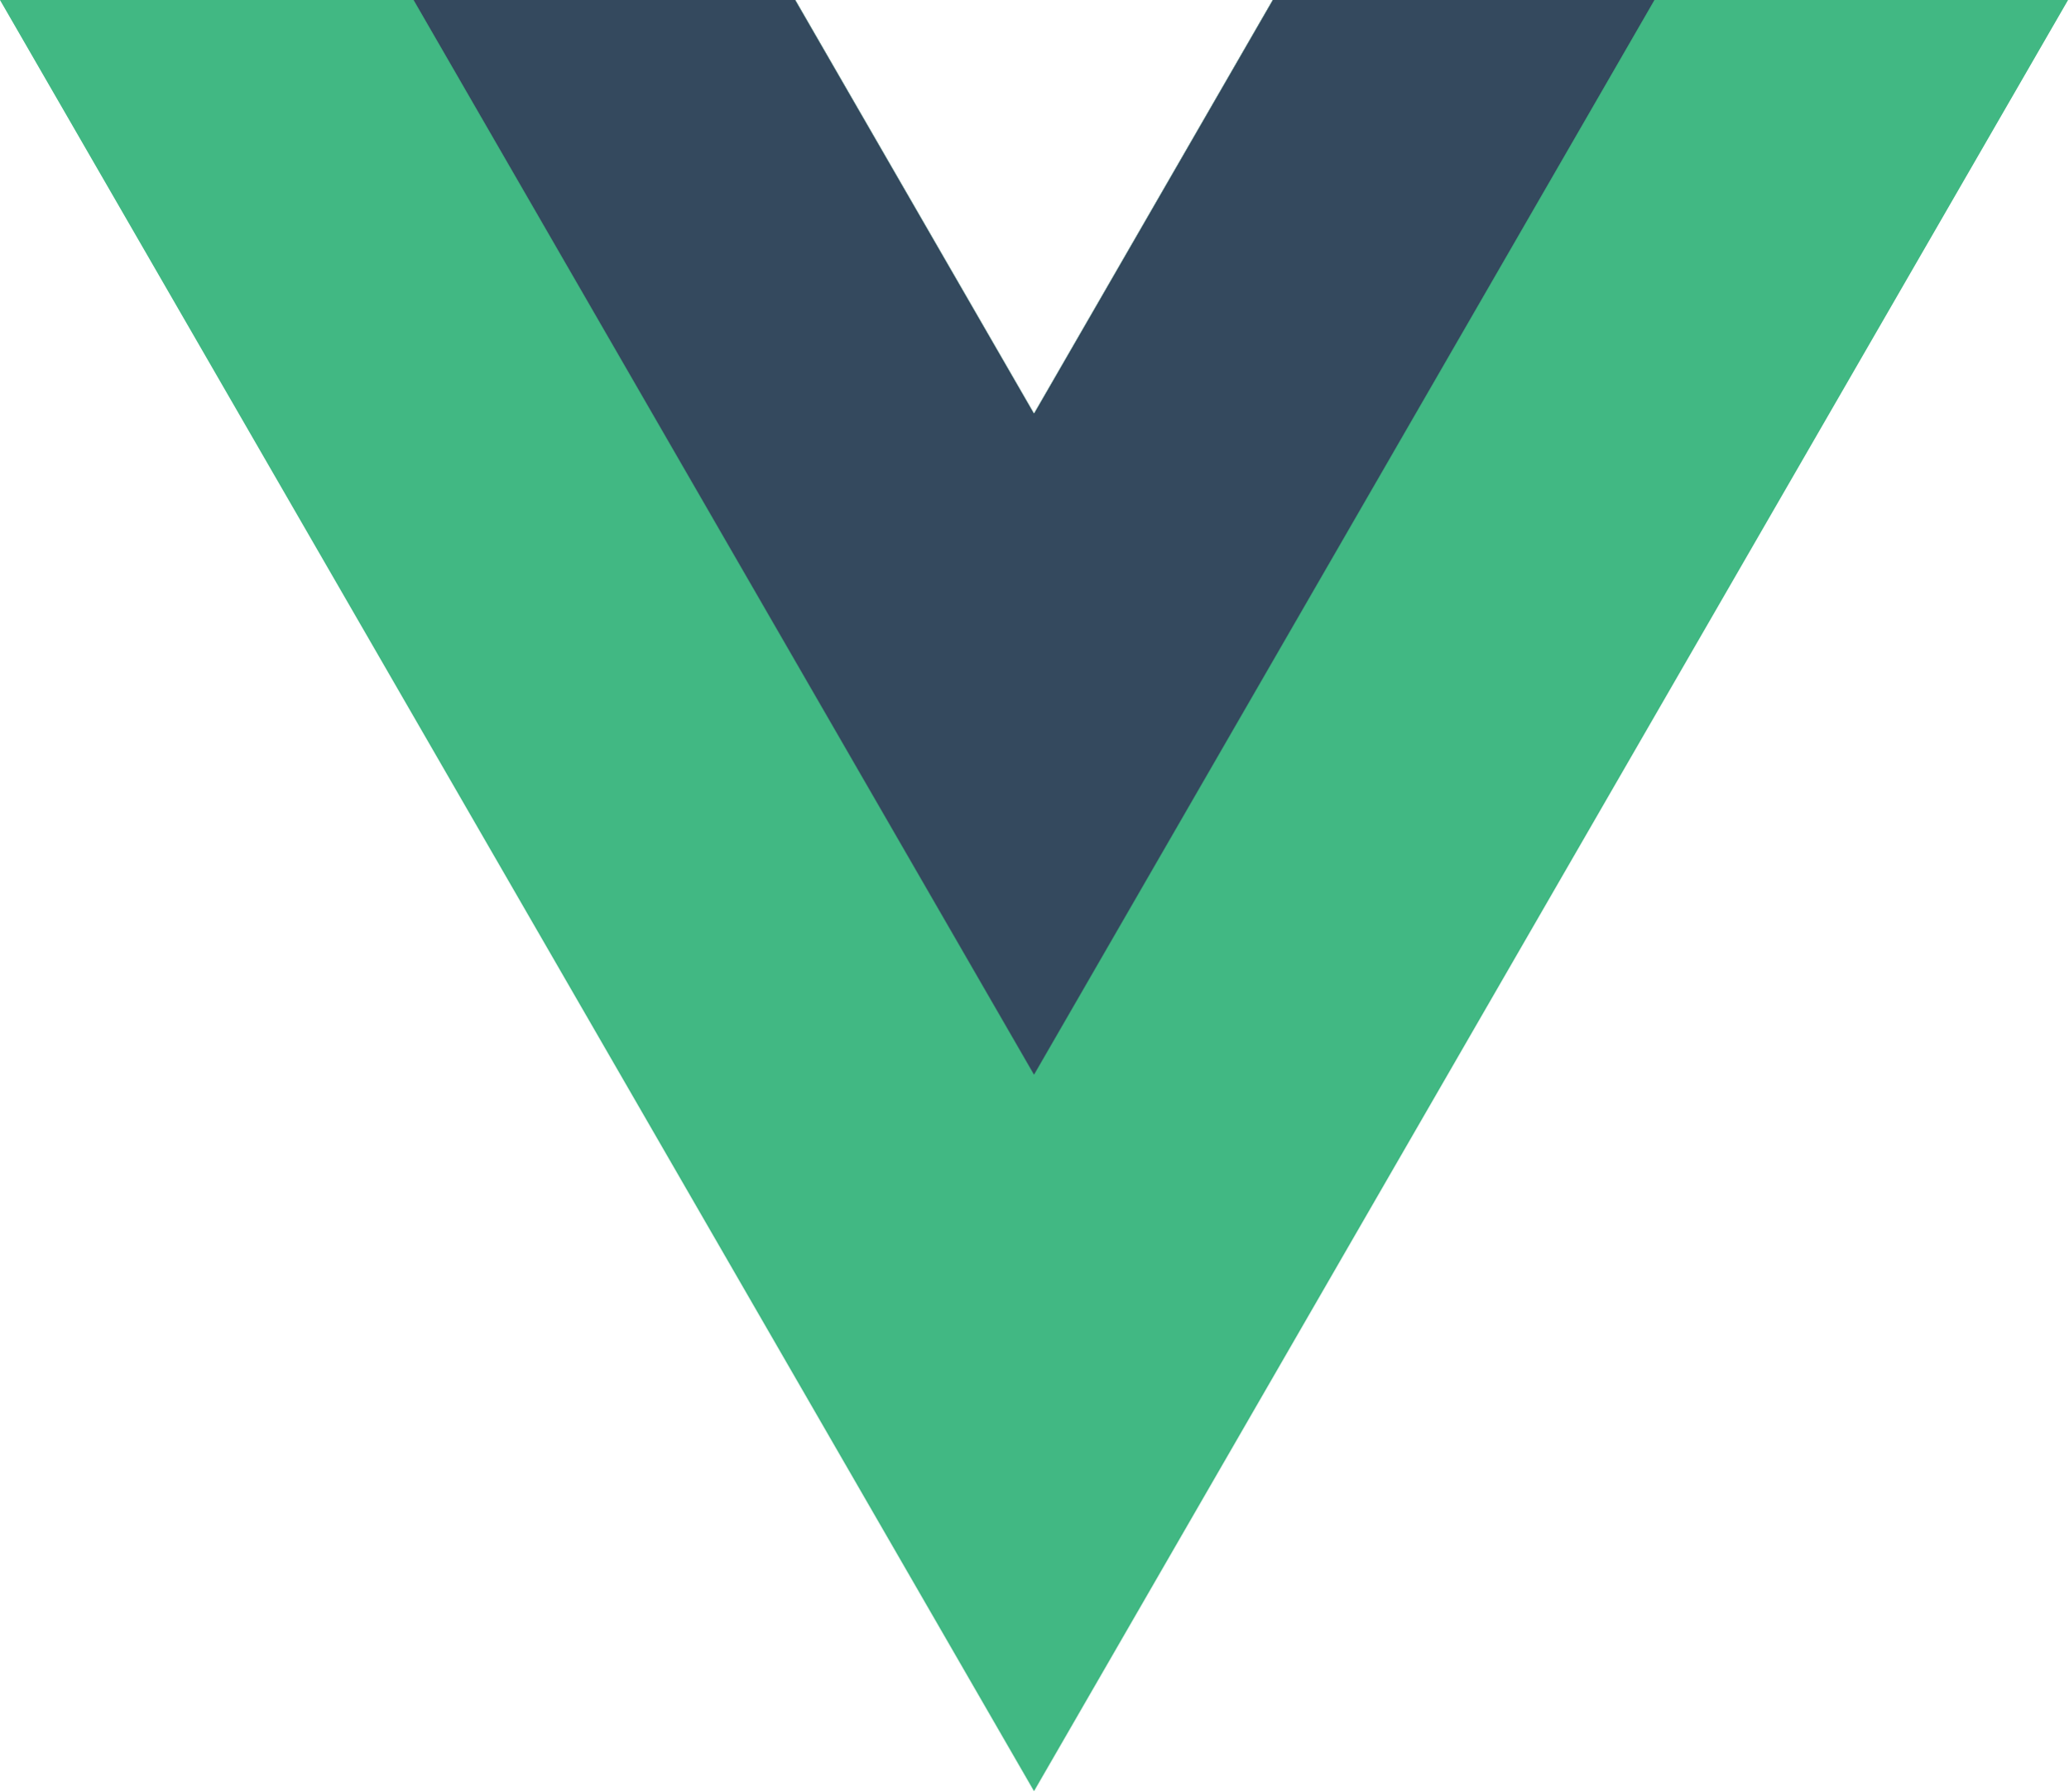
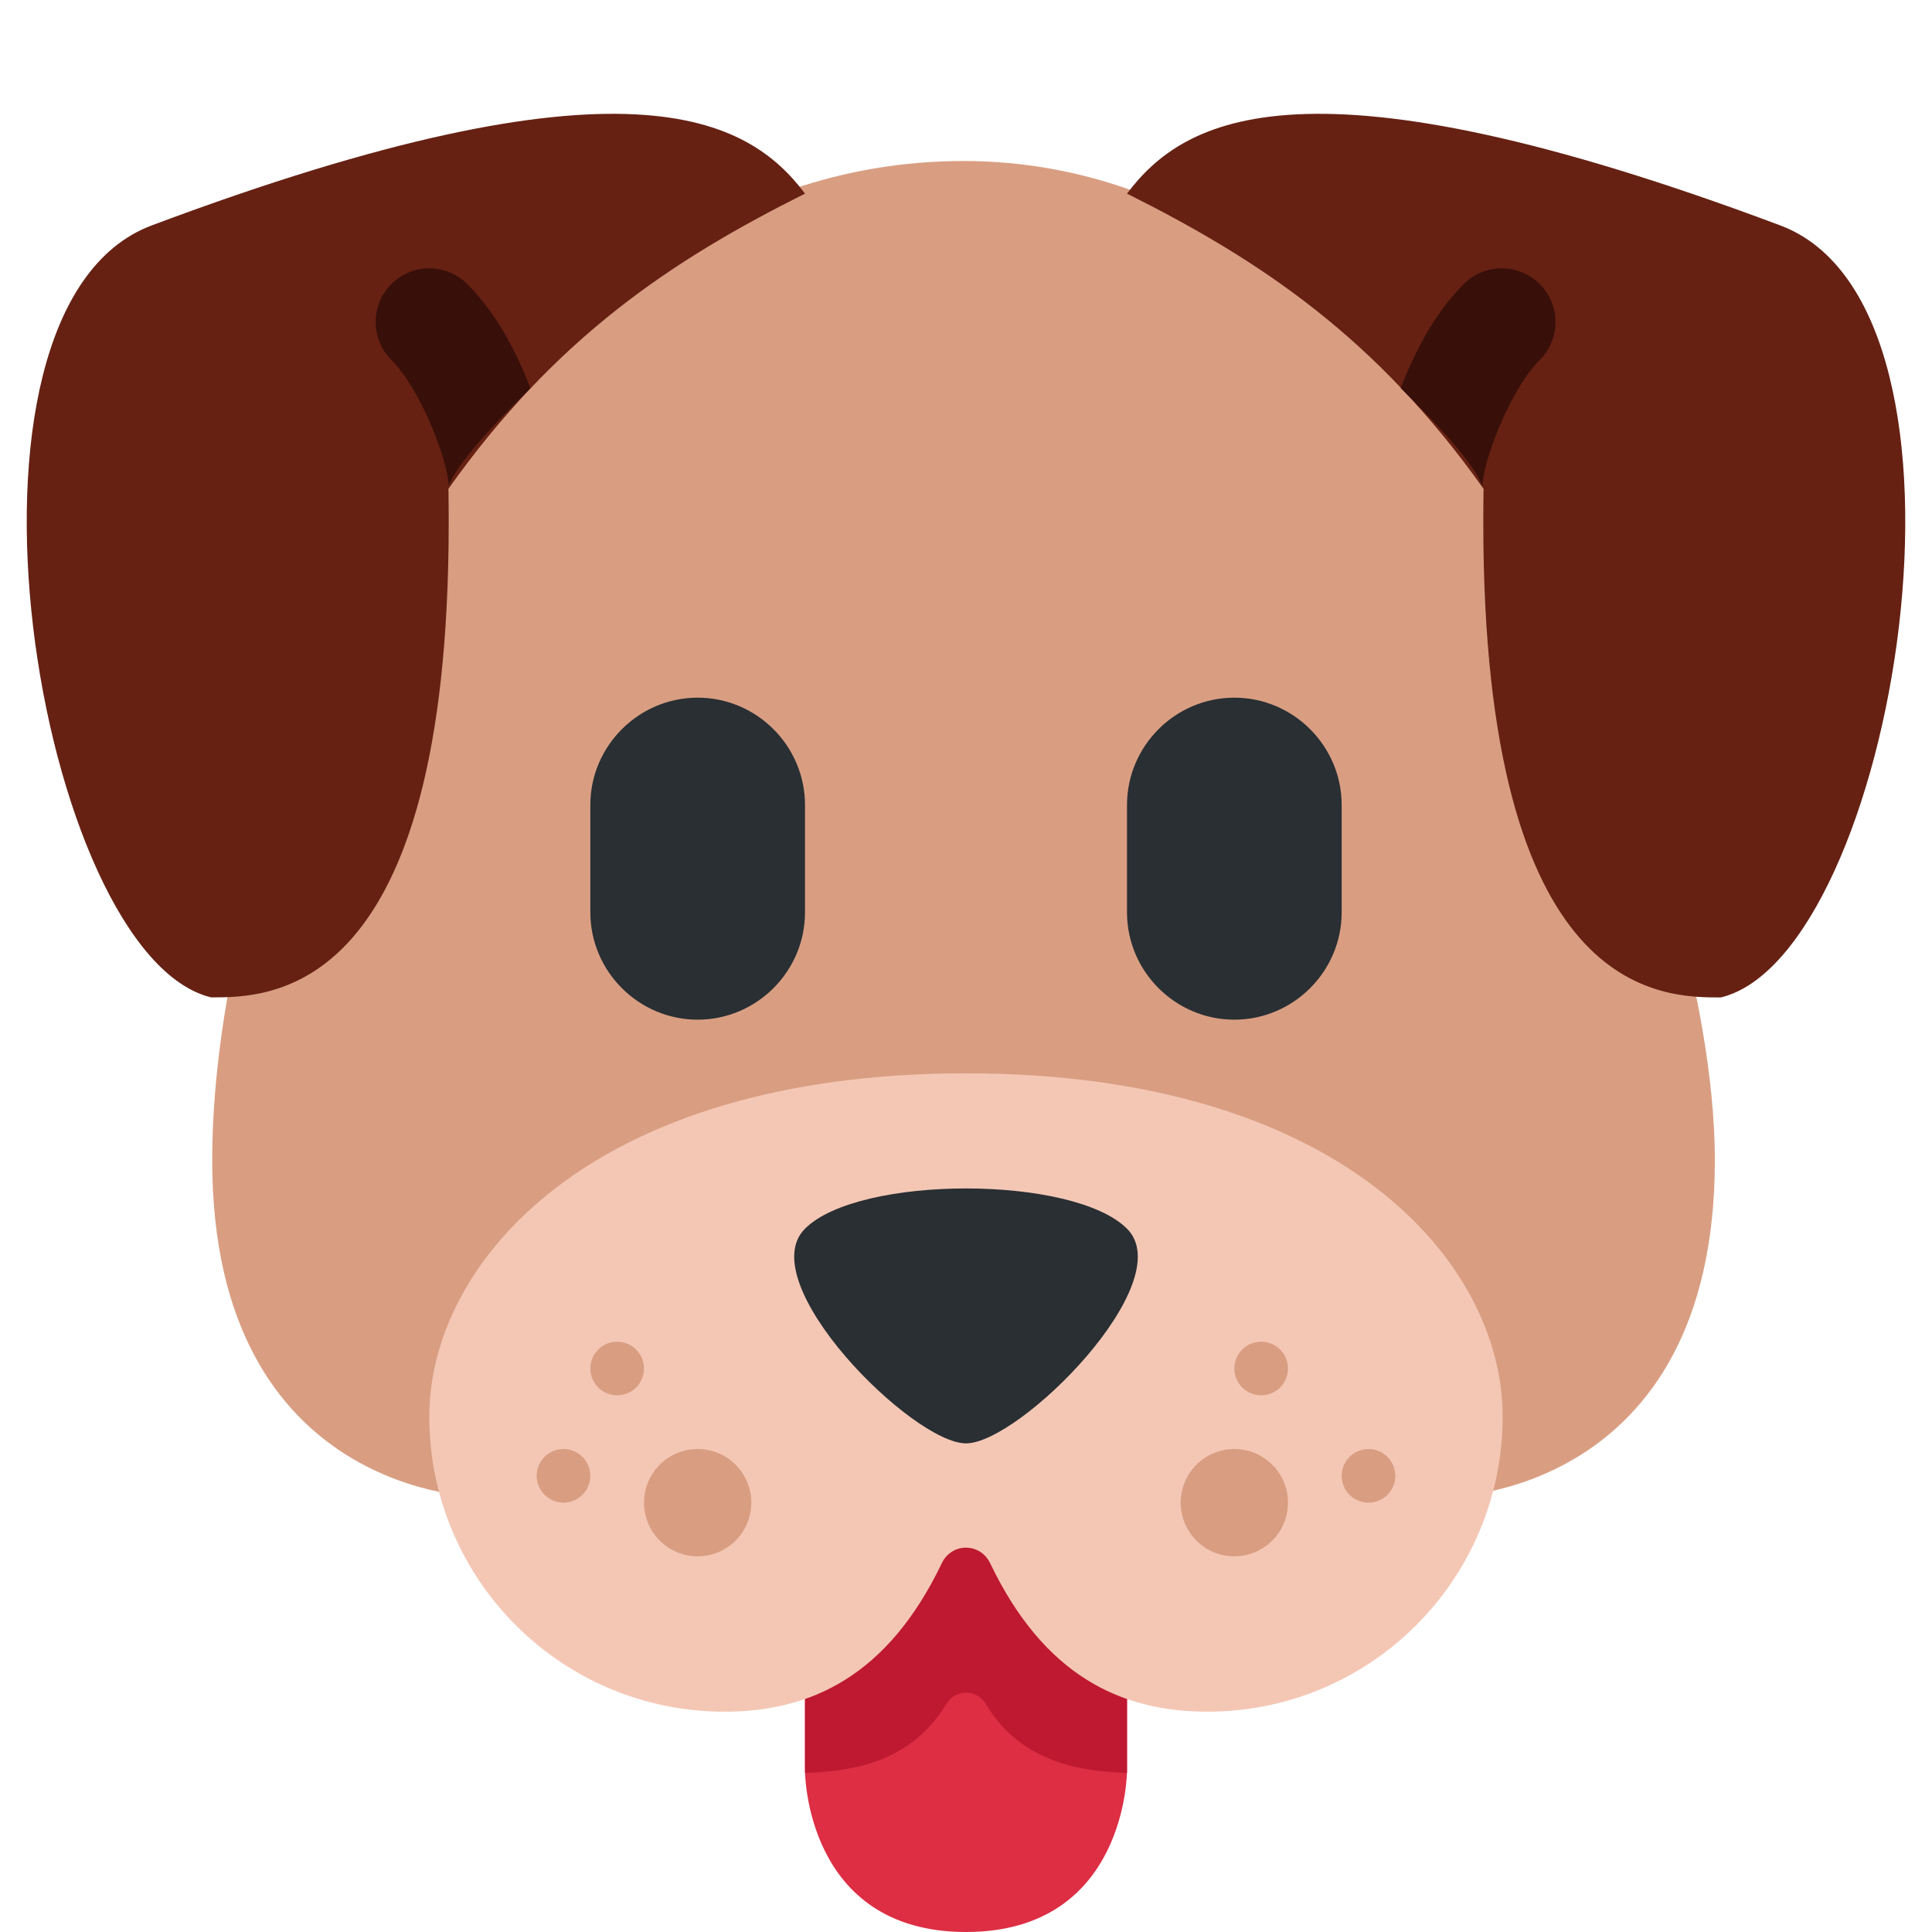
- <svg xmlns="http://www.w3.org/2000/svg" viewBox="0 0 261.76 226.69">
-   <path d="M161.096.001l-30.225 52.351L100.647.001H-.005l130.877 226.688L261.749.001z" fill="#41b883" />
-   <path d="M161.096.001l-30.225 52.351L100.647.001H52.346l78.526 136.01L209.398.001z" fill="#34495e" />
+ <svg xmlns="http://www.w3.org/2000/svg" viewBox="0 0 36 36">
+   <path fill="#DD2E44" d="M15 27v6s0 3 3 3 3-3 3-3v-6h-6z" />
+   <path fill="#BE1931" d="M15 33l.001.037c1.041-.035 2.016-.274 2.632-1.286.171-.281.563-.281.735 0 .616 1.011 1.591 1.251 2.632 1.286V27h-6v6z" />
+   <path fill="#D99E82" d="M31.954 21.619c0 6.276-5 6.276-5 6.276h-18s-5 0-5-6.276c0-6.724 5-18.619 14-18.619s14 12.895 14 18.619z" />
+   <path fill="#F4C7B5" d="M18 20c-7 0-10 3.527-10 6.395 0 3.037 2.462 5.5 5.5 5.5 1.605 0 3.042-.664 4.049-2.767.185-.386.716-.386.901 0 1.007 2.103 2.445 2.767 4.049 2.767 3.038 0 5.5-2.463 5.5-5.5C28 23.527 25 20 18 20z" />
+   <path fill="#292F33" d="M15 22.895c-1 1 2 4 3 4s4-3 3-4-5-1-6 0zM13 19c-1.1 0-2-.9-2-2v-2c0-1.1.9-2 2-2s2 .9 2 2v2c0 1.1-.9 2-2 2zm10 0c-1.1 0-2-.9-2-2v-2c0-1.1.9-2 2-2s2 .9 2 2v2c0 1.1-.9 2-2 2z" />
+   <path fill="#662113" d="M15 3.608C13.941 2.199 11.681.881 2.828 4.2-1.316 5.754.708 17.804 3.935 18.585c1.106 0 4.426 0 4.426-8.852 0-.22-.002-.423-.005-.625C10.35 6.298 12.5 4.857 15 3.608zm18.172.592C24.319.881 22.059 2.199 21 3.608c2.5 1.25 4.65 2.691 6.644 5.501-.003.201-.005.404-.005.625 0 8.852 3.319 8.852 4.426 8.852 3.227-.782 5.251-12.832 1.107-14.386z" />
+   <circle fill="#D99E82" cx="23.5" cy="25.5" r=".5" />
+   <circle fill="#D99E82" cx="11.5" cy="25.5" r=".5" />
+   <circle fill="#D99E82" cx="25.5" cy="27.5" r=".5" />
+   <circle fill="#D99E82" cx="10.5" cy="27.5" r=".5" />
+   <circle fill="#D99E82" cx="23" cy="28" r="1" />
+   <circle fill="#D99E82" cx="13" cy="28" r="1" />
+   <path fill="#380F09" d="M9.883 7.232c-.259-.673-.634-1.397-1.176-1.939-.391-.391-1.023-.391-1.414 0s-.391 1.023 0 1.414c.57.57 1.066 1.934 1.068 2.346.145-.404.839-1.15 1.522-1.821zm16.217 0c.259-.672.634-1.397 1.176-1.939.391-.391 1.023-.391 1.414 0s.391 1.023 0 1.414c-.57.57-1.066 1.934-1.068 2.346-.145-.404-.839-1.15-1.522-1.821z" />
</svg>
